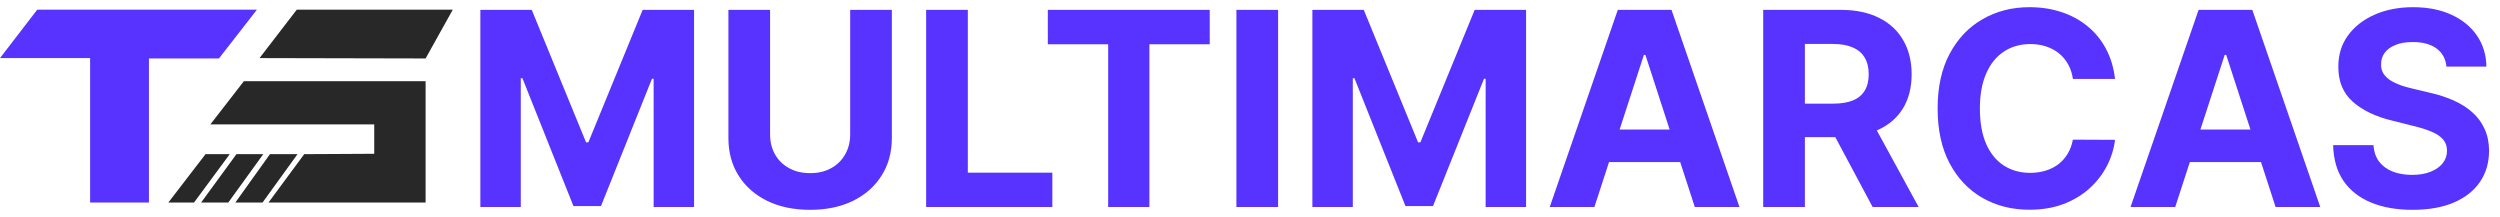
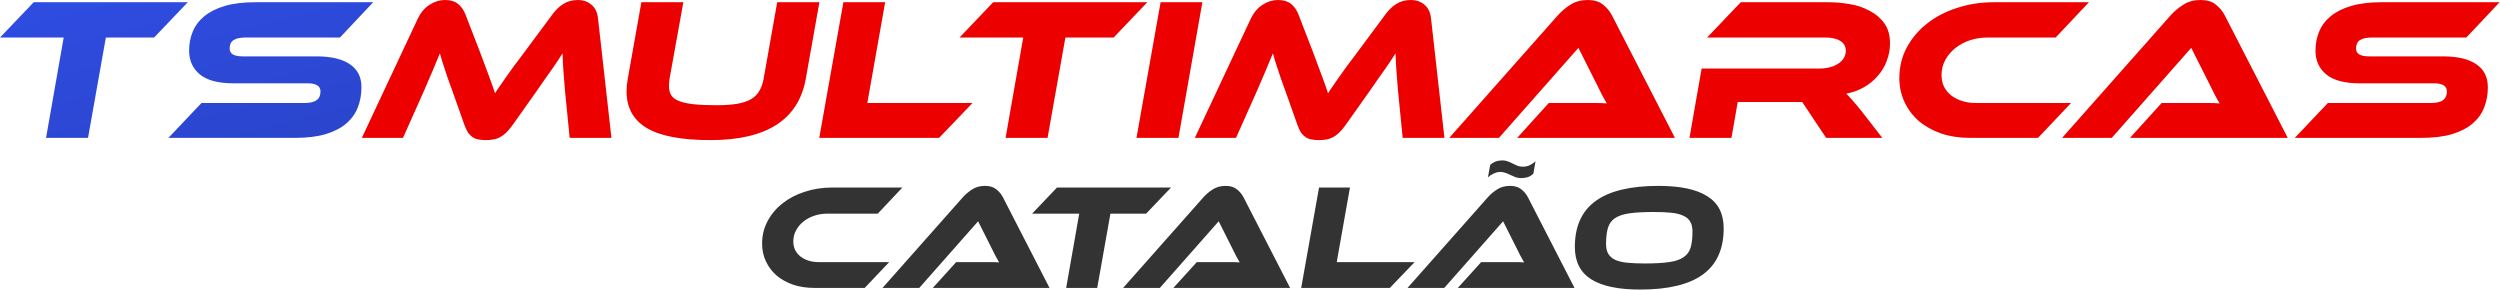
- <svg xmlns="http://www.w3.org/2000/svg" width="3357" height="291" viewBox="0 0 3357 291" fill="none">
-   <path d="M398.5 13L348.5 78L571.5 78.5L608 13H398.5Z" fill="#282829" />
-   <path d="M571.5 109H327.5L282.5 167H502.5V206.5L408.5 207L360.5 272H571.5V109Z" fill="#282829" />
-   <path d="M399.5 207L352.5 272H316L362.5 207H399.5Z" fill="#282829" />
-   <path d="M317.5 207H353.5L306.5 272H270L317.5 207Z" fill="#282829" />
-   <path d="M226 272L276 207H308.5L260.5 272H226Z" fill="#282829" />
-   <path d="M200 272H121V78H0L50 13H345L294 78.5H200V272Z" fill="#5833FF" />
-   <path d="M645.02 13.273H714.046L786.949 191.136H790.051L862.955 13.273H931.98V278H877.691V105.695H875.493L806.985 276.707H770.016L701.507 105.048H699.31V278H645.02V13.273ZM1141.61 13.273H1197.58V185.19C1197.58 204.493 1192.97 221.384 1183.75 235.861C1174.61 250.338 1161.82 261.627 1145.36 269.727C1128.9 277.741 1109.73 281.749 1087.84 281.749C1065.86 281.749 1046.65 277.741 1030.19 269.727C1013.73 261.627 1000.93 250.338 991.796 235.861C982.662 221.384 978.094 204.493 978.094 185.19V13.273H1034.06V180.408C1034.06 190.49 1036.26 199.452 1040.66 207.294C1045.14 215.136 1051.43 221.297 1059.53 225.778C1067.63 230.259 1077.07 232.5 1087.84 232.5C1098.7 232.5 1108.13 230.259 1116.15 225.778C1124.25 221.297 1130.49 215.136 1134.89 207.294C1139.37 199.452 1141.61 190.49 1141.61 180.408V13.273ZM1243.63 278V13.273H1299.6V231.854H1413.09V278H1243.63ZM1407.02 59.419V13.273H1624.43V59.419H1543.39V278H1488.06V59.419H1407.02ZM1716.21 13.273V278H1660.24V13.273H1716.21ZM1762.26 13.273H1831.28L1904.19 191.136H1907.29L1980.19 13.273H2049.22V278H1994.93V105.695H1992.73L1924.22 276.707H1887.25L1818.75 105.048H1816.55V278H1762.26V13.273ZM2140.96 278H2080.98L2172.37 13.273H2244.5L2335.76 278H2275.78L2209.47 73.767H2207.4L2140.96 278ZM2137.21 173.945H2278.88V217.635H2137.21V173.945ZM2367.62 278V13.273H2472.06C2492.06 13.273 2509.12 16.849 2523.25 24.001C2537.47 31.068 2548.29 41.107 2555.7 54.119C2563.19 67.045 2566.94 82.255 2566.94 99.749C2566.94 117.328 2563.15 132.452 2555.57 145.119C2547.98 157.701 2537 167.352 2522.61 174.074C2508.3 180.795 2490.98 184.156 2470.64 184.156H2400.71V139.173H2461.59C2472.28 139.173 2481.16 137.708 2488.22 134.778C2495.29 131.848 2500.55 127.454 2503.99 121.594C2507.53 115.734 2509.29 108.452 2509.29 99.749C2509.29 90.959 2507.53 83.548 2503.99 77.516C2500.55 71.483 2495.25 66.916 2488.09 63.814C2481.03 60.626 2472.11 59.031 2461.34 59.031H2423.59V278H2367.62ZM2510.58 157.528L2576.38 278H2514.59L2450.22 157.528H2510.58ZM2840.07 105.953H2783.46C2782.42 98.628 2780.31 92.122 2777.12 86.435C2773.93 80.661 2769.84 75.749 2764.84 71.699C2759.84 67.649 2754.07 64.546 2747.52 62.392C2741.06 60.238 2734.03 59.16 2726.45 59.16C2712.75 59.16 2700.81 62.564 2690.65 69.372C2680.48 76.094 2672.59 85.918 2666.99 98.844C2661.39 111.684 2658.59 127.281 2658.59 145.636C2658.59 164.509 2661.39 180.365 2666.99 193.205C2672.68 206.045 2680.61 215.739 2690.78 222.288C2700.94 228.838 2712.71 232.112 2726.06 232.112C2733.56 232.112 2740.5 231.121 2746.87 229.139C2753.34 227.157 2759.07 224.27 2764.07 220.479C2769.06 216.601 2773.2 211.904 2776.48 206.389C2779.84 200.874 2782.16 194.583 2783.46 187.517L2840.07 187.776C2838.61 199.926 2834.94 211.646 2829.08 222.935C2823.31 234.137 2815.51 244.177 2805.69 253.053C2795.95 261.842 2784.32 268.822 2770.79 273.993C2757.34 279.077 2742.14 281.619 2725.16 281.619C2701.55 281.619 2680.43 276.277 2661.82 265.591C2643.29 254.905 2628.64 239.437 2617.87 219.186C2607.19 198.935 2601.84 174.419 2601.84 145.636C2601.84 116.768 2607.27 92.208 2618.13 71.957C2628.99 51.706 2643.72 36.281 2662.34 25.682C2680.95 14.996 2701.89 9.653 2725.16 9.653C2740.5 9.653 2754.72 11.808 2767.81 16.116C2781 20.425 2792.68 26.716 2802.84 34.989C2813.01 43.175 2821.29 53.215 2827.66 65.106C2834.13 76.999 2838.26 90.614 2840.07 105.953ZM2920.86 278H2860.88L2952.27 13.273H3024.4L3115.66 278H3055.68L2989.37 73.767H2987.3L2920.86 278ZM2917.11 173.945H3058.78V217.635H2917.11V173.945ZM3285.09 89.408C3284.05 78.981 3279.61 70.88 3271.77 65.106C3263.93 59.333 3253.29 56.446 3239.85 56.446C3230.71 56.446 3223 57.739 3216.71 60.324C3210.42 62.823 3205.59 66.313 3202.23 70.794C3198.96 75.275 3197.32 80.359 3197.32 86.047C3197.15 90.787 3198.14 94.923 3200.29 98.456C3202.53 101.989 3205.59 105.048 3209.47 107.634C3213.35 110.133 3217.83 112.33 3222.91 114.226C3228 116.036 3233.43 117.587 3239.2 118.879L3262.98 124.567C3274.53 127.152 3285.13 130.599 3294.78 134.908C3304.43 139.216 3312.79 144.516 3319.86 150.807C3326.92 157.098 3332.4 164.509 3336.27 173.04C3340.24 181.571 3342.26 191.352 3342.35 202.382C3342.26 218.583 3338.13 232.629 3329.94 244.521C3321.84 256.327 3310.12 265.505 3294.78 272.054C3279.53 278.517 3261.13 281.749 3239.59 281.749C3218.22 281.749 3199.6 278.474 3183.75 271.925C3167.98 265.375 3155.65 255.681 3146.78 242.841C3137.99 229.915 3133.38 213.929 3132.95 194.885H3187.11C3187.71 203.761 3190.25 211.172 3194.73 217.118C3199.3 222.978 3205.38 227.416 3212.96 230.432C3220.63 233.362 3229.29 234.827 3238.94 234.827C3248.42 234.827 3256.65 233.448 3263.63 230.69C3270.7 227.933 3276.17 224.098 3280.05 219.186C3283.92 214.274 3285.86 208.63 3285.86 202.253C3285.86 196.307 3284.1 191.309 3280.56 187.259C3277.12 183.208 3272.03 179.761 3265.31 176.918C3258.67 174.074 3250.53 171.489 3240.88 169.162L3212.05 161.923C3189.73 156.494 3172.11 148.006 3159.19 136.459C3146.26 124.911 3139.84 109.357 3139.93 89.795C3139.84 73.767 3144.11 59.764 3152.72 47.785C3161.43 35.807 3173.36 26.457 3188.53 19.736C3203.7 13.014 3220.93 9.653 3240.23 9.653C3259.88 9.653 3277.03 13.014 3291.68 19.736C3306.41 26.457 3317.88 35.807 3326.06 47.785C3334.25 59.764 3338.47 73.638 3338.73 89.408H3285.09Z" fill="#5833FF" />
+ <svg xmlns="http://www.w3.org/2000/svg" width="2466" height="286" viewBox="0 0 2466 286" fill="none">
+   <path d="M185.225 2.2L152.025 37H104.425L86.825 136H45.425L62.825 37H0.025L33.225 2.2H185.225ZM312.136 55.6C326.669 55.6 337.669 58.2 345.136 63.4C352.736 68.467 356.536 76 356.536 86C356.536 93.2 355.336 99.867 352.936 106C350.536 112.133 346.669 117.467 341.336 122C336.136 126.4 329.336 129.867 320.936 132.4C312.669 134.8 302.603 136 290.736 136H166.136L198.736 101.6H300.136C305.736 101.6 309.803 100.667 312.336 98.8C314.869 96.933 316.136 94.067 316.136 90.2C316.136 84.867 311.936 82.2 303.536 82.2H230.536C215.336 82.2 204.203 79.267 197.136 73.4C190.069 67.533 186.536 59.733 186.536 50C186.536 43.2 187.736 36.933 190.136 31.2C192.536 25.333 196.336 20.267 201.536 16C206.869 11.6 213.669 8.2 221.936 5.8C230.203 3.4 240.203 2.2 251.936 2.2H368.136L335.336 37H242.536C236.936 37 232.869 37.867 230.336 39.6C227.803 41.2 226.536 44 226.536 48C226.536 53.067 230.803 55.6 239.336 55.6H312.136Z" fill="url(#paint0_linear_13_11)" />
+   <path d="M473.714 52C477.181 61.2 480.114 69.067 482.514 75.6C484.914 82 486.847 87.467 488.314 92C489.781 89.6 491.381 87.2 493.114 84.8C494.847 82.267 496.781 79.467 498.914 76.4C501.181 73.2 503.714 69.667 506.514 65.8C509.447 61.933 512.847 57.4 516.714 52.2L544.914 14.2C547.981 9.933 551.514 6.533 555.514 4C559.647 1.333 564.514 -1.43051e-06 570.114 -1.43051e-06C575.314 -1.43051e-06 579.714 1.533 583.314 4.6C587.047 7.533 589.247 12.133 589.914 18.4L603.114 136H561.914L557.314 89.4C556.647 81.8 556.114 75.133 555.714 69.4C555.314 63.667 555.047 58.067 554.914 52.6C553.447 55 551.847 57.467 550.114 60C548.514 62.4 546.647 65.133 544.514 68.2C542.514 71.133 540.247 74.333 537.714 77.8C535.314 81.267 532.581 85.2 529.514 89.6L505.714 123.2C503.314 126.533 501.047 129.2 498.914 131.2C496.914 133.067 494.847 134.533 492.714 135.6C490.581 136.667 488.447 137.333 486.314 137.6C484.181 138 481.847 138.2 479.314 138.2C476.781 138.2 474.447 138 472.314 137.6C470.314 137.333 468.447 136.667 466.714 135.6C464.981 134.533 463.381 133.067 461.914 131.2C460.581 129.2 459.314 126.533 458.114 123.2L446.114 89.4C444.514 84.867 443.047 80.8 441.714 77.2C440.514 73.6 439.447 70.4 438.514 67.6C437.581 64.667 436.714 62 435.914 59.6C435.247 57.2 434.581 54.867 433.914 52.6C431.914 57.533 429.581 63.133 426.914 69.4C424.247 75.533 421.381 82.2 418.314 89.4L397.514 136H356.914L412.114 18.4C415.181 12.133 419.114 7.533 423.914 4.6C428.714 1.533 433.714 -1.43051e-06 438.914 -1.43051e-06C444.247 -1.43051e-06 448.514 1.267 451.714 3.8C454.914 6.333 457.381 9.8 459.114 14.2L473.714 52ZM794.85 77.6C787.65 118 756.317 138.2 700.85 138.2C672.183 138.2 651.183 134.2 637.85 126.2C624.65 118.2 618.05 106.2 618.05 90.2C618.05 86.2 618.45 82 619.25 77.6L632.65 2.2H674.05L660.45 77.6C660.05 80.4 659.85 82.867 659.85 85C659.85 88.467 660.583 91.4 662.05 93.8C663.517 96.2 666.05 98.133 669.65 99.6C673.25 101.067 678.05 102.133 684.05 102.8C690.05 103.467 697.65 103.8 706.85 103.8C714.85 103.8 721.583 103.333 727.05 102.4C732.65 101.467 737.25 99.933 740.85 97.8C744.45 95.667 747.183 92.933 749.05 89.6C751.05 86.267 752.45 82.267 753.25 77.6L766.65 2.2H808.25L794.85 77.6ZM959.316 101.6L926.316 136H808.116L831.916 2.2H873.116L855.516 101.6H959.316ZM1131.71 2.2L1098.51 37H1050.91L1033.31 136H991.909L1009.31 37H946.509L979.709 2.2H1131.71ZM1162.42 136H1121.02L1144.82 2.2H1186.02L1162.42 136ZM1295.39 52C1298.86 61.2 1301.79 69.067 1304.19 75.6C1306.59 82 1308.53 87.467 1309.99 92C1311.46 89.6 1313.06 87.2 1314.79 84.8C1316.53 82.267 1318.46 79.467 1320.59 76.4C1322.86 73.2 1325.39 69.667 1328.19 65.8C1331.13 61.933 1334.53 57.4 1338.39 52.2L1366.59 14.2C1369.66 9.933 1373.19 6.533 1377.19 4C1381.33 1.333 1386.19 -1.43051e-06 1391.79 -1.43051e-06C1396.99 -1.43051e-06 1401.39 1.533 1404.99 4.6C1408.73 7.533 1410.93 12.133 1411.59 18.4L1424.79 136H1383.59L1378.99 89.4C1378.33 81.8 1377.79 75.133 1377.39 69.4C1376.99 63.667 1376.73 58.067 1376.59 52.6C1375.13 55 1373.53 57.467 1371.79 60C1370.19 62.4 1368.33 65.133 1366.19 68.2C1364.19 71.133 1361.93 74.333 1359.39 77.8C1356.99 81.267 1354.26 85.2 1351.19 89.6L1327.39 123.2C1324.99 126.533 1322.73 129.2 1320.59 131.2C1318.59 133.067 1316.53 134.533 1314.39 135.6C1312.26 136.667 1310.13 137.333 1307.99 137.6C1305.86 138 1303.53 138.2 1300.99 138.2C1298.46 138.2 1296.13 138 1293.99 137.6C1291.99 137.333 1290.13 136.667 1288.39 135.6C1286.66 134.533 1285.06 133.067 1283.59 131.2C1282.26 129.2 1280.99 126.533 1279.79 123.2L1267.79 89.4C1266.19 84.867 1264.73 80.8 1263.39 77.2C1262.19 73.6 1261.13 70.4 1260.19 67.6C1259.26 64.667 1258.39 62 1257.59 59.6C1256.93 57.2 1256.26 54.867 1255.59 52.6C1253.59 57.533 1251.26 63.133 1248.59 69.4C1245.93 75.533 1243.06 82.2 1239.99 89.4L1219.19 136H1178.59L1233.79 18.4C1236.86 12.133 1240.79 7.533 1245.59 4.6C1250.39 1.533 1255.39 -1.43051e-06 1260.59 -1.43051e-06C1265.93 -1.43051e-06 1270.19 1.267 1273.39 3.8C1276.59 6.333 1279.06 9.8 1280.79 14.2L1295.39 52ZM1496.55 136L1527.75 101.6H1561.15C1565.28 101.6 1569.48 101.6 1573.75 101.6C1578.02 101.6 1581.75 101.733 1584.95 102C1583.48 99.6 1581.82 96.6 1579.95 93C1578.08 89.267 1576.35 85.8 1574.75 82.6L1556.95 47.2L1478.55 136H1429.55L1536.75 15C1540.22 11.133 1544.35 7.667 1549.15 4.6C1553.95 1.533 1559.62 -1.43051e-06 1566.15 -1.43051e-06C1572.42 -1.43051e-06 1577.35 1.467 1580.95 4.4C1584.68 7.2 1587.68 10.733 1589.95 15L1652.15 136H1496.55ZM1856.7 136H1801.3L1777.7 100.6H1714.1L1707.9 136H1666.5L1678.5 67.6H1794.9C1798.37 67.6 1801.64 67.2 1804.7 66.4C1807.9 65.6 1810.64 64.467 1812.9 63C1815.3 61.533 1817.17 59.733 1818.5 57.6C1819.97 55.333 1820.7 52.867 1820.7 50.2C1820.7 45.8 1818.9 42.533 1815.3 40.4C1811.7 38.133 1806.7 37 1800.3 37H1683.9L1717.1 2.2H1803.1C1810.04 2.2 1817.1 2.8 1824.3 4C1831.64 5.2 1838.24 7.4 1844.1 10.6C1850.1 13.667 1854.97 17.8 1858.7 23C1862.44 28.2 1864.3 34.8 1864.3 42.8C1864.3 48.8 1863.24 54.533 1861.1 60C1859.1 65.467 1856.17 70.4 1852.3 74.8C1848.57 79.2 1844.04 82.933 1838.7 86C1833.37 89.067 1827.5 91.2 1821.1 92.4C1822.97 94.133 1825.04 96.333 1827.3 99C1829.7 101.667 1832.77 105.333 1836.5 110L1856.7 136ZM2042.91 101.6L2010.31 136H1943.11C1932.71 136 1923.18 134.533 1914.51 131.6C1905.98 128.533 1898.64 124.4 1892.51 119.2C1886.51 113.867 1881.84 107.6 1878.51 100.4C1875.18 93.2 1873.51 85.4 1873.51 77C1873.51 66.067 1875.98 56 1880.91 46.8C1885.84 37.6 1892.51 29.733 1900.91 23.2C1909.31 16.533 1919.18 11.4 1930.51 7.8C1941.84 4.067 1953.91 2.2 1966.71 2.2H2060.51L2027.71 37H1960.51C1954.38 37 1948.51 37.933 1942.91 39.8C1937.44 41.667 1932.64 44.267 1928.51 47.6C1924.38 50.933 1921.11 54.867 1918.71 59.4C1916.31 63.8 1915.11 68.667 1915.11 74C1915.11 78.133 1915.91 81.933 1917.51 85.4C1919.24 88.733 1921.58 91.6 1924.51 94C1927.58 96.4 1931.18 98.267 1935.31 99.6C1939.44 100.933 1944.04 101.6 1949.11 101.6H2042.91ZM2101.04 136L2132.24 101.6H2165.64C2169.78 101.6 2173.98 101.6 2178.24 101.6C2182.51 101.6 2186.24 101.733 2189.44 102C2187.98 99.6 2186.31 96.6 2184.44 93C2182.58 89.267 2180.84 85.8 2179.24 82.6L2161.44 47.2L2083.04 136H2034.04L2141.24 15C2144.71 11.133 2148.84 7.667 2153.64 4.6C2158.44 1.533 2164.11 -1.43051e-06 2170.64 -1.43051e-06C2176.91 -1.43051e-06 2181.84 1.467 2185.44 4.4C2189.18 7.2 2192.18 10.733 2194.44 15L2256.64 136H2101.04ZM2409.6 55.6C2424.13 55.6 2435.13 58.2 2442.6 63.4C2450.2 68.467 2454 76 2454 86C2454 93.2 2452.8 99.867 2450.4 106C2448 112.133 2444.13 117.467 2438.8 122C2433.6 126.4 2426.8 129.867 2418.4 132.4C2410.13 134.8 2400.06 136 2388.2 136H2263.6L2296.2 101.6H2397.6C2403.2 101.6 2407.26 100.667 2409.8 98.8C2412.33 96.933 2413.6 94.067 2413.6 90.2C2413.6 84.867 2409.4 82.2 2401 82.2H2328C2312.8 82.2 2301.66 79.267 2294.6 73.4C2287.53 67.533 2284 59.733 2284 50C2284 43.2 2285.2 36.933 2287.6 31.2C2290 25.333 2293.8 20.267 2299 16C2304.33 11.6 2311.13 8.2 2319.4 5.8C2327.66 3.4 2337.66 2.2 2349.4 2.2H2465.6L2432.8 37H2340C2334.4 37 2330.33 37.867 2327.8 39.6C2325.26 41.2 2324 44 2324 48C2324 53.067 2328.26 55.6 2336.8 55.6H2409.6Z" fill="#ED0000" />
+   <path d="M877.085 258.544L852.961 284H803.233C795.537 284 788.482 282.915 782.069 280.744C775.754 278.475 770.328 275.416 765.789 271.568C761.349 267.621 757.896 262.984 755.429 257.656C752.962 252.328 751.729 246.556 751.729 240.34C751.729 232.249 753.554 224.8 757.205 217.992C760.856 211.184 765.789 205.363 772.005 200.528C778.221 195.595 785.522 191.796 793.909 189.132C802.296 186.369 811.225 184.988 820.697 184.988H890.109L865.837 210.74H816.109C811.57 210.74 807.229 211.431 803.085 212.812C799.04 214.193 795.488 216.117 792.429 218.584C789.37 221.051 786.953 223.961 785.177 227.316C783.401 230.572 782.513 234.173 782.513 238.12C782.513 241.179 783.105 243.991 784.289 246.556C785.572 249.023 787.298 251.144 789.469 252.92C791.738 254.696 794.402 256.077 797.461 257.064C800.52 258.051 803.924 258.544 807.673 258.544H877.085ZM920.104 284L943.192 258.544H967.908C970.967 258.544 974.075 258.544 977.232 258.544C980.39 258.544 983.152 258.643 985.52 258.84C984.435 257.064 983.202 254.844 981.82 252.18C980.439 249.417 979.156 246.852 977.972 244.484L964.8 218.288L906.784 284H870.524L949.852 194.46C952.418 191.599 955.476 189.033 959.028 186.764C962.58 184.495 966.774 183.36 971.608 183.36C976.246 183.36 979.896 184.445 982.56 186.616C985.323 188.688 987.543 191.303 989.22 194.46L1035.25 284H920.104ZM1155.11 184.988L1130.55 210.74H1095.32L1082.3 284H1051.66L1064.54 210.74H1018.07L1042.63 184.988H1155.11ZM1157.42 284L1180.51 258.544H1205.23C1208.29 258.544 1211.4 258.544 1214.55 258.544C1217.71 258.544 1220.47 258.643 1222.84 258.84C1221.76 257.064 1220.52 254.844 1219.14 252.18C1217.76 249.417 1216.48 246.852 1215.29 244.484L1202.12 218.288L1144.1 284H1107.84L1187.17 194.46C1189.74 191.599 1192.8 189.033 1196.35 186.764C1199.9 184.495 1204.09 183.36 1208.93 183.36C1213.57 183.36 1217.22 184.445 1219.88 186.616C1222.64 188.688 1224.86 191.303 1226.54 194.46L1272.57 284H1157.42ZM1395.37 258.544L1370.95 284H1283.49L1301.1 184.988H1331.59L1318.56 258.544H1395.37ZM1437.96 284L1461.05 258.544H1485.76C1488.82 258.544 1491.93 258.544 1495.09 258.544C1498.25 258.544 1501.01 258.643 1503.38 258.84C1502.29 257.064 1501.06 254.844 1499.68 252.18C1498.29 249.417 1497.01 246.852 1495.83 244.484L1482.66 218.288L1424.64 284H1388.38L1467.71 194.46C1470.27 191.599 1473.33 189.033 1476.88 186.764C1480.44 184.495 1484.63 183.36 1489.46 183.36C1494.1 183.36 1497.75 184.445 1500.42 186.616C1503.18 188.688 1505.4 191.303 1507.08 194.46L1553.1 284H1437.96ZM1500.42 175.664C1498.44 175.664 1496.62 175.368 1494.94 174.776C1493.36 174.085 1491.78 173.395 1490.2 172.704C1488.63 171.915 1487 171.224 1485.32 170.632C1483.64 169.941 1481.87 169.596 1479.99 169.596C1477.72 169.596 1475.5 170.139 1473.33 171.224C1471.16 172.211 1469.29 173.444 1467.71 174.924L1469.93 162.64C1473.18 159.68 1477.23 158.2 1482.06 158.2C1483.94 158.2 1485.71 158.545 1487.39 159.236C1489.07 159.828 1490.65 160.519 1492.13 161.308C1493.71 162.097 1495.29 162.837 1496.86 163.528C1498.54 164.12 1500.37 164.416 1502.34 164.416C1504.61 164.416 1506.83 163.923 1509 162.936C1511.17 161.851 1513.05 160.568 1514.62 159.088L1512.55 171.224C1510.87 172.901 1509 174.085 1506.93 174.776C1504.86 175.368 1502.69 175.664 1500.42 175.664ZM1635.87 183.36C1657.38 183.36 1673.46 186.764 1684.12 193.572C1694.87 200.281 1700.25 210.839 1700.25 225.244C1700.25 245.569 1693.44 260.715 1679.83 270.68C1666.21 280.645 1645.54 285.628 1617.81 285.628C1596.3 285.628 1580.17 282.224 1569.42 275.416C1558.76 268.608 1553.43 258.001 1553.43 243.596C1553.43 223.271 1560.24 208.175 1573.86 198.308C1587.47 188.343 1608.14 183.36 1635.87 183.36ZM1622.25 259.876C1632.22 259.876 1640.26 259.432 1646.38 258.544C1652.59 257.656 1657.38 256.028 1660.73 253.66C1664.19 251.292 1666.51 248.085 1667.69 244.04C1668.87 239.896 1669.47 234.667 1669.47 228.352C1669.47 224.405 1668.73 221.199 1667.25 218.732C1665.86 216.167 1663.59 214.193 1660.44 212.812C1657.38 211.332 1653.43 210.345 1648.6 209.852C1643.76 209.359 1637.99 209.112 1631.28 209.112C1621.32 209.112 1613.27 209.556 1607.16 210.444C1601.04 211.332 1596.25 212.96 1592.8 215.328C1589.45 217.696 1587.18 220.952 1585.99 225.096C1584.81 229.141 1584.22 234.321 1584.22 240.636C1584.22 244.681 1584.96 247.937 1586.44 250.404C1587.92 252.871 1590.19 254.844 1593.25 256.324C1596.3 257.705 1600.2 258.643 1604.94 259.136C1609.77 259.629 1615.54 259.876 1622.25 259.876Z" fill="#333" />
+   <defs>
+     <linearGradient id="paint0_linear_13_11" x1="-17.5" y1="-33" x2="199.996" y2="857.135" gradientUnits="userSpaceOnUse">
+       <stop stop-color="#304EE7" />
+       <stop offset="1" stop-color="#1B2C81" />
+     </linearGradient>
+   </defs>
</svg>
